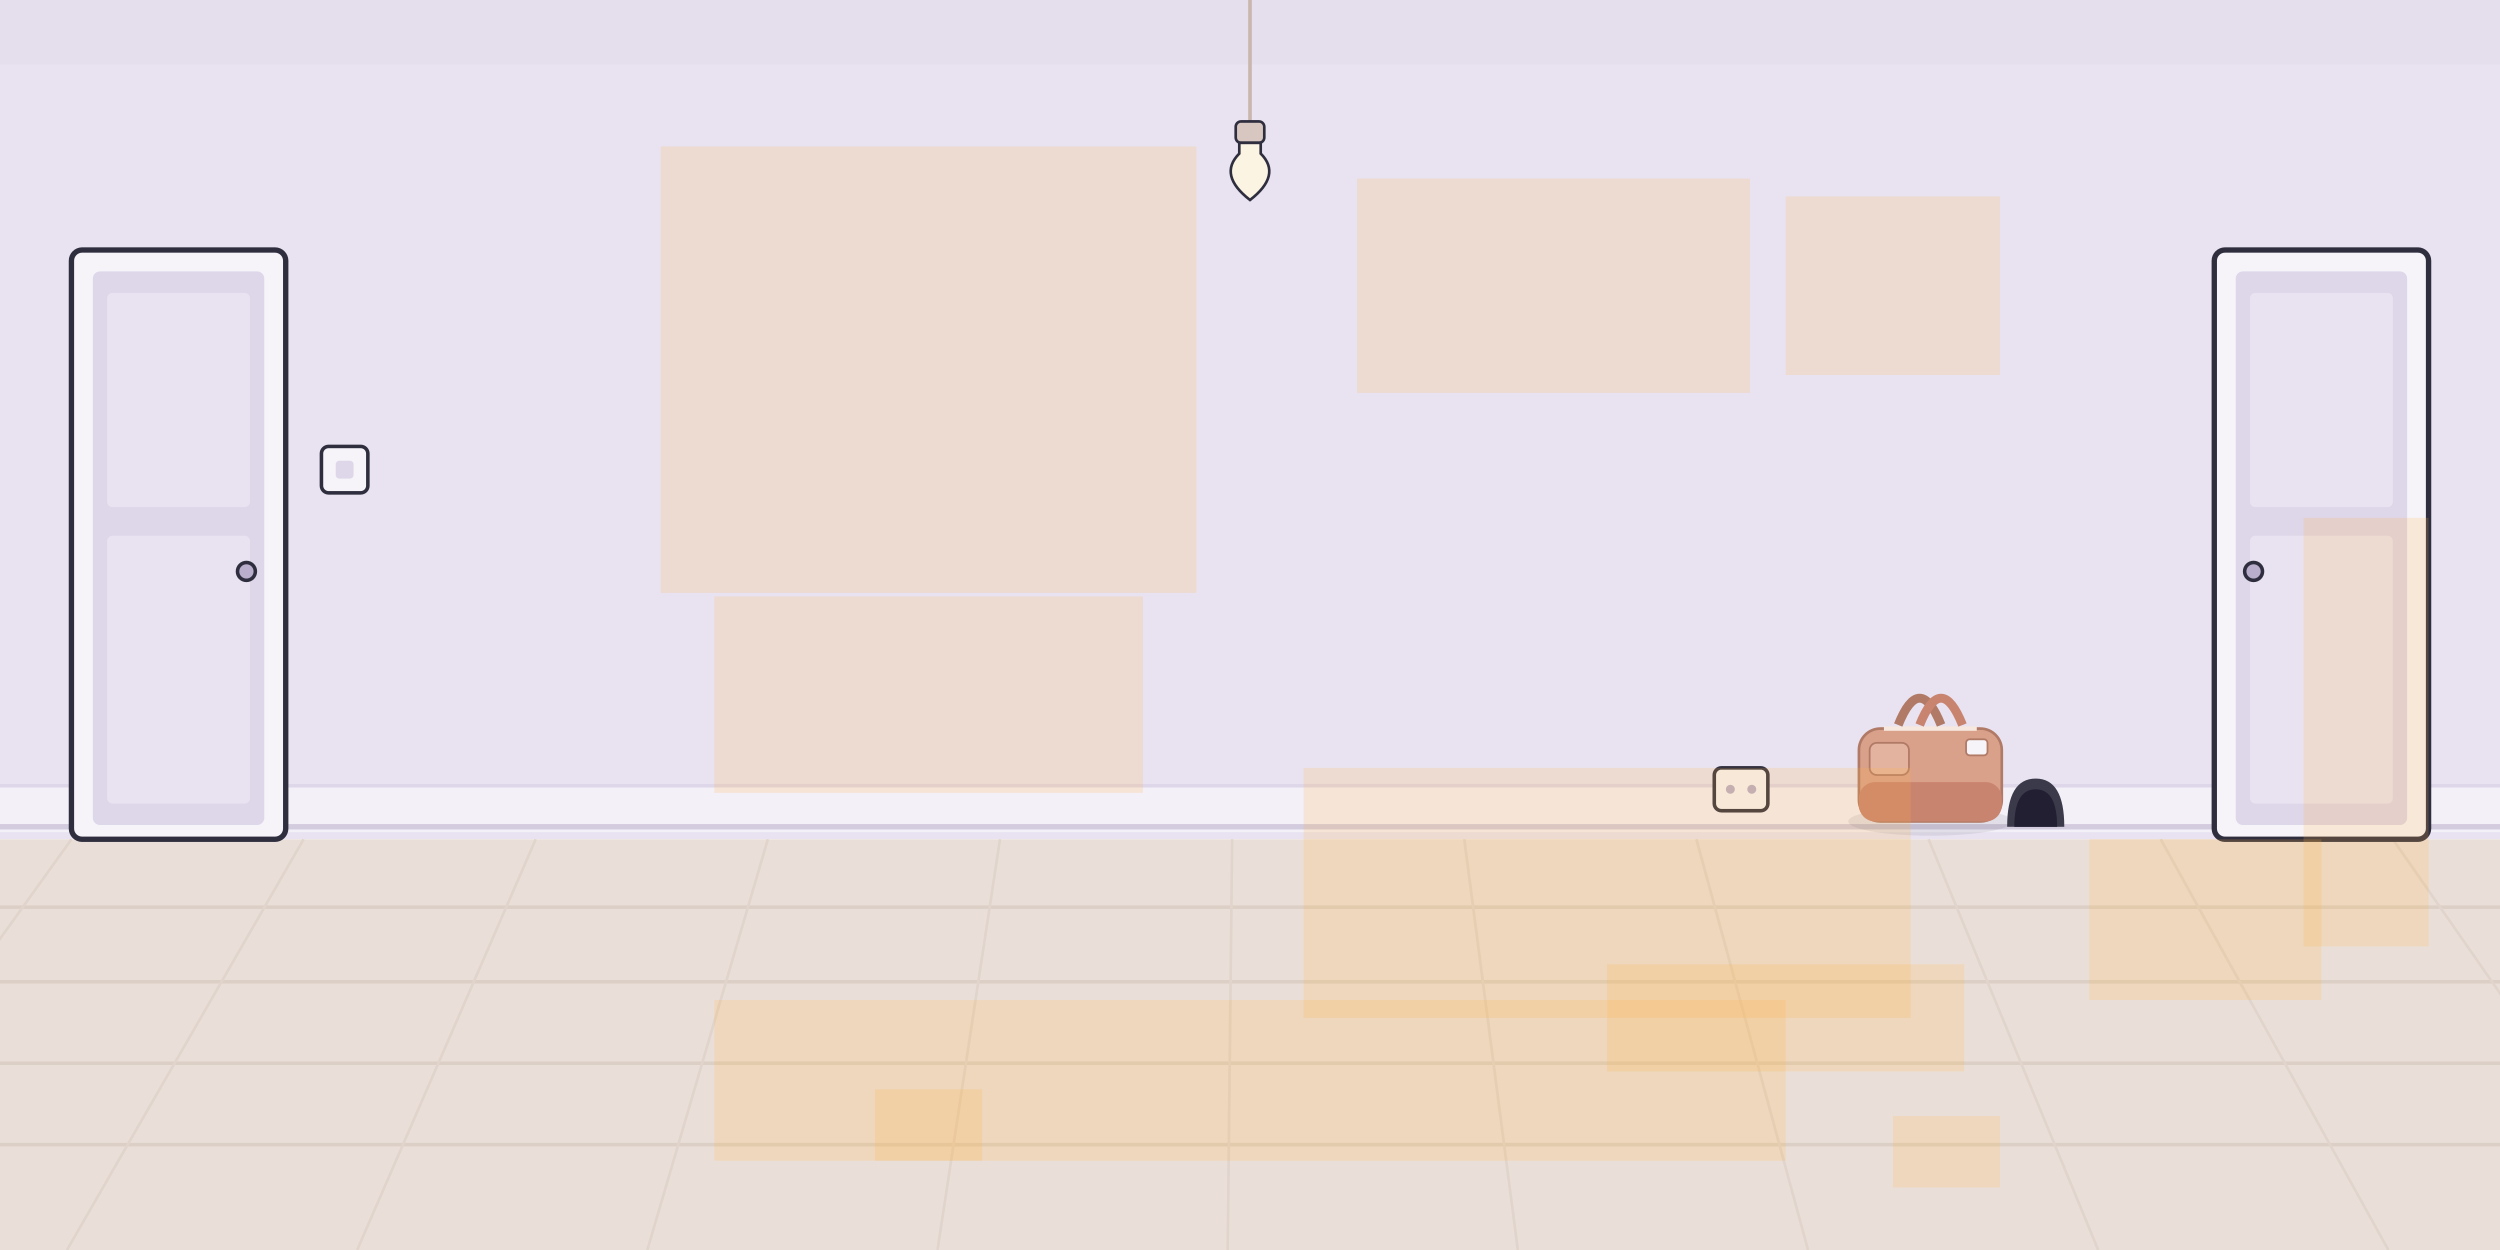
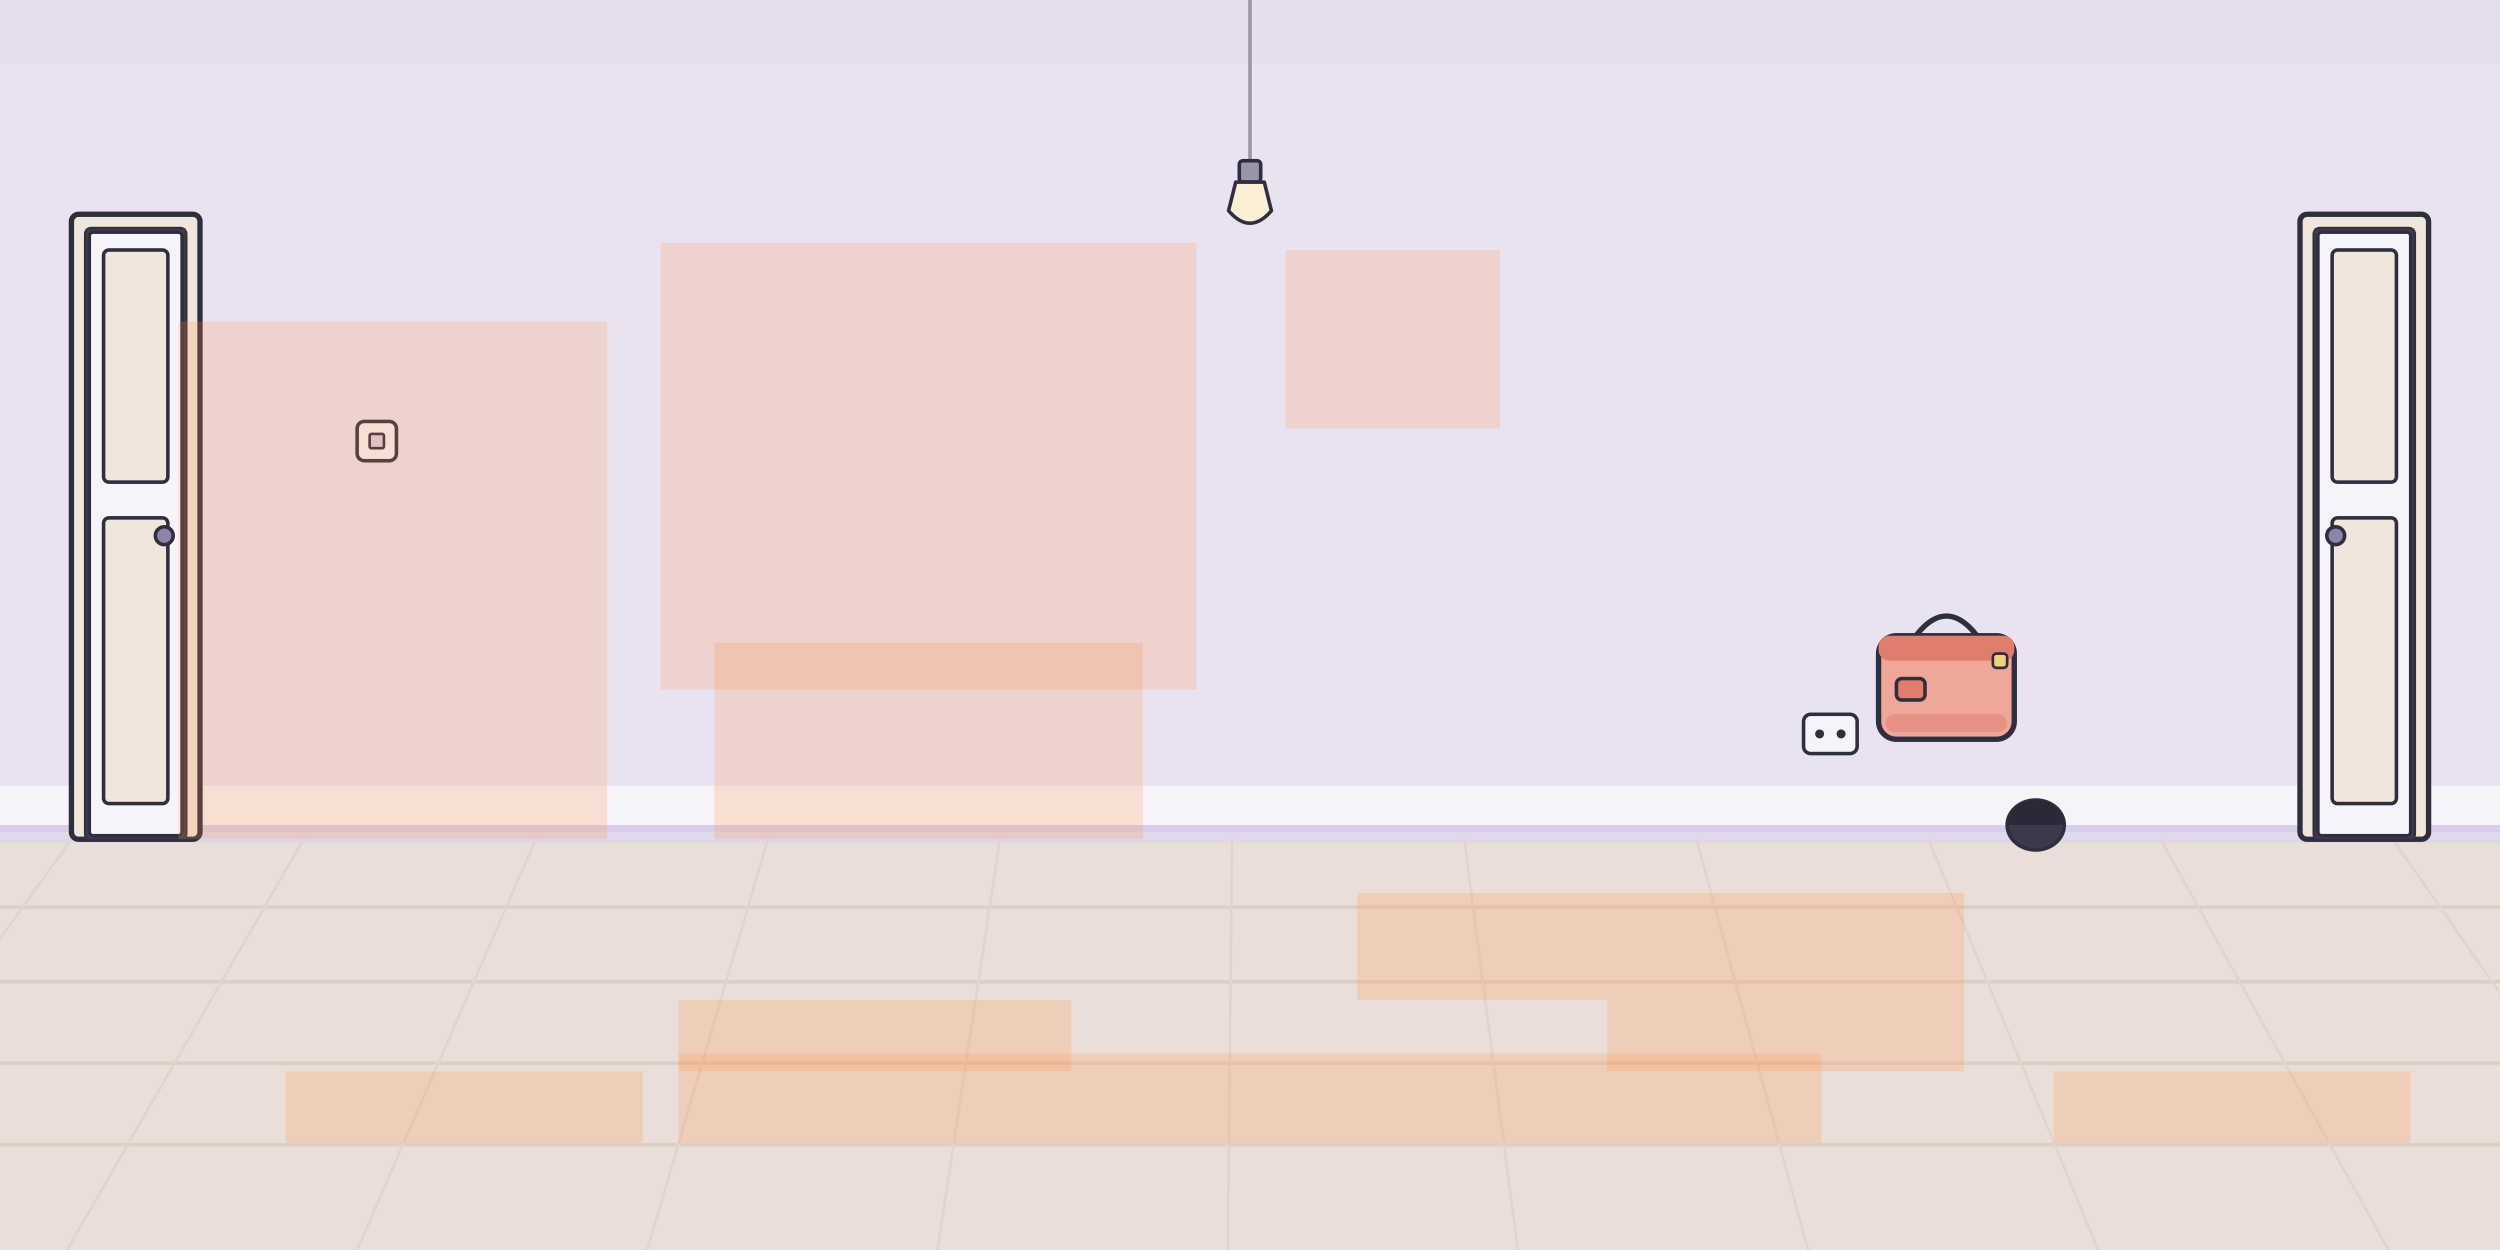
<svg xmlns="http://www.w3.org/2000/svg" viewBox="0 0 1400 700" width="1400" height="700">
  <g id="stěna">
-     <rect x="0" y="0" width="1400" height="470" fill="#E9E3F1" />
-     <rect x="0" y="0" width="1400" height="36" fill="#E1DAEB" opacity="0.6" />
+     <rect x="0" y="0" width="1400" height="470" fill="#E9E3F1" stroke="none" />
+     <rect x="0" y="0" width="1400" height="36" fill="#E1DAEB" stroke="none" opacity="0.6" />
  </g>
  <g id="podlaha">
-     <rect x="0" y="470" width="1400" height="230" fill="#EADFD8" />
-     <path d="M 0 508.0 L 1400 508.0" stroke="#DCCFC6" stroke-width="2" />
-     <path d="M 0 549.8 L 1400 549.8" stroke="#DCCFC6" stroke-width="2" />
-     <path d="M 0 595.4 L 1400 595.4" stroke="#DCCFC6" stroke-width="2" />
-     <path d="M 0 641.0 L 1400 641.0" stroke="#DCCFC6" stroke-width="2" />
-     <path d="M 40 470 L -125.0 700" stroke="#E0D4CC" stroke-width="1.5" />
-     <path d="M 170 470 L 37.5 700" stroke="#E0D4CC" stroke-width="1.5" />
-     <path d="M 300 470 L 200.0 700" stroke="#E0D4CC" stroke-width="1.5" />
-     <path d="M 430 470 L 362.5 700" stroke="#E0D4CC" stroke-width="1.5" />
-     <path d="M 560 470 L 525.0 700" stroke="#E0D4CC" stroke-width="1.5" />
-     <path d="M 690 470 L 687.5 700" stroke="#E0D4CC" stroke-width="1.5" />
-     <path d="M 820 470 L 850.0 700" stroke="#E0D4CC" stroke-width="1.5" />
-     <path d="M 950 470 L 1012.5 700" stroke="#E0D4CC" stroke-width="1.5" />
-     <path d="M 1080 470 L 1175.0 700" stroke="#E0D4CC" stroke-width="1.5" />
-     <path d="M 1210 470 L 1337.5 700" stroke="#E0D4CC" stroke-width="1.5" />
-     <path d="M 1340 470 L 1500.0 700" stroke="#E0D4CC" stroke-width="1.5" />
-     <path d="M 1470 470 L 1662.5 700" stroke="#E0D4CC" stroke-width="1.5" />
+     <rect x="0" y="470" width="1400" height="230" fill="#EADFD8" stroke="none" />
+     <path d="M 0 508 L 1400 508" stroke="#DCCFC6" stroke-width="2" stroke-linejoin="round" stroke-linecap="round" />
+     <path d="M 0 549.8 L 1400 549.8" stroke="#DCCFC6" stroke-width="2" stroke-linejoin="round" stroke-linecap="round" />
+     <path d="M 0 595.4 L 1400 595.4" stroke="#DCCFC6" stroke-width="2" stroke-linejoin="round" stroke-linecap="round" />
+     <path d="M 0 641 L 1400 641" stroke="#DCCFC6" stroke-width="2" stroke-linejoin="round" stroke-linecap="round" />
+     <path d="M 40 470 L -125 700" stroke="#E0D4CC" stroke-width="1.5" stroke-linejoin="round" stroke-linecap="round" />
+     <path d="M 170 470 L 37.5 700" stroke="#E0D4CC" stroke-width="1.5" stroke-linejoin="round" stroke-linecap="round" />
+     <path d="M 300 470 L 200 700" stroke="#E0D4CC" stroke-width="1.5" stroke-linejoin="round" stroke-linecap="round" />
+     <path d="M 430 470 L 362.5 700" stroke="#E0D4CC" stroke-width="1.5" stroke-linejoin="round" stroke-linecap="round" />
+     <path d="M 560 470 L 525 700" stroke="#E0D4CC" stroke-width="1.5" stroke-linejoin="round" stroke-linecap="round" />
+     <path d="M 690 470 L 687.5 700" stroke="#E0D4CC" stroke-width="1.5" stroke-linejoin="round" stroke-linecap="round" />
+     <path d="M 820 470 L 850 700" stroke="#E0D4CC" stroke-width="1.5" stroke-linejoin="round" stroke-linecap="round" />
+     <path d="M 950 470 L 1012.5 700" stroke="#E0D4CC" stroke-width="1.5" stroke-linejoin="round" stroke-linecap="round" />
+     <path d="M 1080 470 L 1175 700" stroke="#E0D4CC" stroke-width="1.5" stroke-linejoin="round" stroke-linecap="round" />
+     <path d="M 1210 470 L 1337.5 700" stroke="#E0D4CC" stroke-width="1.5" stroke-linejoin="round" stroke-linecap="round" />
+     <path d="M 1340 470 L 1500 700" stroke="#E0D4CC" stroke-width="1.5" stroke-linejoin="round" stroke-linecap="round" />
+     <path d="M 1470 470 L 1662.5 700" stroke="#E0D4CC" stroke-width="1.5" stroke-linejoin="round" stroke-linecap="round" />
  </g>
  <g id="lišta">
-     <rect x="0" y="440" width="1400" height="26" fill="#F4F0F8" />
-     <path d="M 0 440 L 1400 440" stroke="#DED6E9" stroke-width="2" />
-     <path d="M 0 463 L 1400 463" stroke="#D3CBDE" stroke-width="3" />
+     <rect x="0" y="440" width="1400" height="26" fill="#F6F4F9" stroke="none" />
+     <rect x="0" y="462" width="1400" height="4" fill="#D9CDEB" stroke="none" />
+     <rect x="0" y="466" width="1400" height="6" fill="#DCD4E8" stroke="none" opacity="0.7" />
  </g>
-   <g id="dveře levé">
-     <rect x="40" y="140" width="120" height="330" rx="6" fill="#F6F4F9" stroke="#2F2E3F" stroke-width="3" />
-     <rect x="52" y="152" width="96" height="310" rx="4" fill="#DED6E9" />
-     <rect x="60" y="164" width="80" height="120" rx="3" fill="#E9E3F1" />
-     <rect x="60" y="300" width="80" height="150" rx="3" fill="#E9E3F1" />
-     <circle cx="138" cy="320" r="5" fill="#B9AECB" stroke="#2F2E3F" stroke-width="2" />
+   <g id="rám levý">
+     <rect x="40" y="120" width="72" height="350" rx="4" fill="#F0E6DC" stroke="#2F2E3F" stroke-width="3" stroke-linejoin="round" stroke-linecap="round" />
+     <rect x="48" y="128" width="56" height="342" rx="3" fill="#D8C7C0" stroke="#2F2E3F" stroke-width="2" stroke-linejoin="round" stroke-linecap="round" />
+     <rect x="48" y="128" width="56" height="342" fill="#3B3A4A" stroke="none" opacity="0.85" />
  </g>
-   <g id="dveře pravé">
-     <rect x="1240" y="140" width="120" height="330" rx="6" fill="#F6F4F9" stroke="#2F2E3F" stroke-width="3" />
-     <rect x="1252" y="152" width="96" height="310" rx="4" fill="#DED6E9" />
-     <rect x="1260" y="164" width="80" height="120" rx="3" fill="#E9E3F1" />
-     <rect x="1260" y="300" width="80" height="150" rx="3" fill="#E9E3F1" />
-     <circle cx="1262" cy="320" r="5" fill="#B9AECB" stroke="#2F2E3F" stroke-width="2" />
+   <g id="křídlo levé">
+     <rect x="50" y="130" width="52" height="338" rx="2" fill="#F6F4F9" stroke="#2F2E3F" stroke-width="2" stroke-linejoin="round" stroke-linecap="round" />
+     <rect x="58" y="140" width="36" height="130" rx="3" fill="#F0E6DC" stroke="#2F2E3F" stroke-width="2" stroke-linejoin="round" stroke-linecap="round" />
+     <rect x="58" y="290" width="36" height="160" rx="3" fill="#F0E6DC" stroke="#2F2E3F" stroke-width="2" stroke-linejoin="round" stroke-linecap="round" />
+     <circle cx="92" cy="300" r="5" fill="#8F84A8" stroke="#2F2E3F" stroke-width="2" stroke-linejoin="round" stroke-linecap="round" />
+   </g>
+   <g id="rám pravý">
+     <rect x="1288" y="120" width="72" height="350" rx="4" fill="#F0E6DC" stroke="#2F2E3F" stroke-width="3" stroke-linejoin="round" stroke-linecap="round" />
+     <rect x="1296" y="128" width="56" height="342" rx="3" fill="#D8C7C0" stroke="#2F2E3F" stroke-width="2" stroke-linejoin="round" stroke-linecap="round" />
+     <rect x="1296" y="128" width="56" height="342" fill="#3B3A4A" stroke="none" opacity="0.85" />
+   </g>
+   <g id="křídlo pravé">
+     <rect x="1298" y="130" width="52" height="338" rx="2" fill="#F6F4F9" stroke="#2F2E3F" stroke-width="2" stroke-linejoin="round" stroke-linecap="round" />
+     <rect x="1306" y="140" width="36" height="130" rx="3" fill="#F0E6DC" stroke="#2F2E3F" stroke-width="2" stroke-linejoin="round" stroke-linecap="round" />
+     <rect x="1306" y="290" width="36" height="160" rx="3" fill="#F0E6DC" stroke="#2F2E3F" stroke-width="2" stroke-linejoin="round" stroke-linecap="round" />
+     <circle cx="1308" cy="300" r="5" fill="#8F84A8" stroke="#2F2E3F" stroke-width="2" stroke-linejoin="round" stroke-linecap="round" />
  </g>
  <g id="díra">
-     <path d="M 1124 463 Q 1124 436 1140 436 Q 1156 436 1156 463 Z" fill="#3B3A4A" />
-     <path d="M 1128 463 Q 1128 442 1140 442 Q 1152 442 1152 463 Z" fill="#221F33" />
+     <ellipse cx="1140" cy="462" rx="16" ry="14" fill="#3B3A4A" stroke="#2F2E3F" stroke-width="2" stroke-linejoin="round" stroke-linecap="round" />
+     <path d="M 1124 462 A 16 14 0 0 1 1156 462 Z" fill="#2A2936" stroke="none" />
  </g>
  <g id="žárovka">
-     <path d="M 700 0 L 700 70" stroke="#C9B6AD" stroke-width="2" />
-     <rect x="692" y="68" width="16" height="12" rx="3" fill="#D8C7C0" stroke="#2F2E3F" stroke-width="1.5" />
-     <path d="M 694 80 L 694 86 Q 682 98 700 112 Q 718 98 706 86 L 706 80 Z" fill="#FBF4E2" stroke="#2F2E3F" stroke-width="1.5" />
+     <path d="M 700 0 L 700 92" stroke="#9A94A8" stroke-width="2" stroke-linejoin="round" stroke-linecap="round" />
+     <rect x="694" y="90" width="12" height="12" rx="2" fill="#9A94A8" stroke="#2F2E3F" stroke-width="2" stroke-linejoin="round" stroke-linecap="round" />
+     <path d="M 692 102 L 708 102 L 712 118 Q 700 132 688 118 Z" fill="#FBEFD6" stroke="#2F2E3F" stroke-width="2" stroke-linejoin="round" stroke-linecap="round" />
  </g>
  <g id="vypínač">
-     <rect x="180" y="250" width="26" height="26" rx="4" fill="#F6F4F9" stroke="#2F2E3F" stroke-width="2" />
-     <rect x="188" y="258" width="10" height="10" rx="2" fill="#DED6E9" />
+     <rect x="200" y="236" width="22" height="22" rx="4" fill="#F6F4F9" stroke="#2F2E3F" stroke-width="2" stroke-linejoin="round" stroke-linecap="round" />
+     <rect x="207" y="243" width="8" height="8" rx="1" fill="#D9CDEB" stroke="#2F2E3F" stroke-width="1.5" stroke-linejoin="round" stroke-linecap="round" />
  </g>
  <g id="zásuvka">
-     <rect x="960" y="430" width="30" height="24" rx="4" fill="#F6F4F9" stroke="#2F2E3F" stroke-width="2" />
-     <circle cx="969" cy="442" r="2.5" fill="#B9AECB" />
-     <circle cx="981" cy="442" r="2.5" fill="#B9AECB" />
+     <rect x="1010" y="400" width="30" height="22" rx="4" fill="#F6F4F9" stroke="#2F2E3F" stroke-width="2" stroke-linejoin="round" stroke-linecap="round" />
+     <circle cx="1019" cy="411" r="2.5" fill="#2F2E3F" stroke="none" />
+     <circle cx="1031" cy="411" r="2.5" fill="#2F2E3F" stroke="none" />
  </g>
  <g id="taška">
-     <ellipse cx="1081" cy="460" rx="46" ry="8" fill="#3B3A4A" opacity="0.1" />
-     <rect x="1041" y="408" width="80" height="52" rx="12" fill="#D9A08A" stroke="#B07A66" stroke-width="1.5" />
-     <rect x="1041" y="438" width="80" height="22" rx="9" fill="#C9846F" />
-     <rect x="1047" y="416" width="22" height="18" rx="4" fill="#E3B39F" stroke="#B07A66" stroke-width="1" />
-     <path d="M 1055 408 L 1107 408" stroke="#F6E7DF" stroke-width="2.5" />
-     <path d="M 1063 406 Q 1075 376 1087 406" stroke="#B07A66" stroke-width="5" fill="none" />
-     <path d="M 1075 406 Q 1087 376 1099 406" stroke="#C9846F" stroke-width="5" fill="none" />
-     <rect x="1101" y="414" width="12" height="9" rx="2" fill="#F6F4F9" stroke="#B07A66" stroke-width="1" />
+     <path d="M 1070 360 Q 1090 330 1110 360" fill="none" stroke="#2F2E3F" stroke-width="3" stroke-linejoin="round" stroke-linecap="round" />
+     <rect x="1052" y="356" width="76" height="58" rx="10" fill="#EFA79A" stroke="#2F2E3F" stroke-width="3" stroke-linejoin="round" stroke-linecap="round" />
+     <rect x="1052" y="356" width="76" height="14" rx="6" fill="#E07E6D" stroke="none" />
+     <rect x="1062" y="380" width="16" height="12" rx="3" fill="#E07E6D" stroke="#2F2E3F" stroke-width="2" stroke-linejoin="round" stroke-linecap="round" />
+     <rect x="1116" y="366" width="8" height="8" rx="2" fill="#F2CF7A" stroke="#2F2E3F" stroke-width="1.5" stroke-linejoin="round" stroke-linecap="round" />
+     <rect x="1056" y="400" width="68" height="10" rx="5" fill="#E07E6D" stroke="none" opacity="0.5" />
  </g>
-   <rect id="@slot okno" x="370" y="82" width="300" height="250" fill="#FFB13D" opacity="0.18" />
-   <rect id="@slot velký kus" x="730" y="430" width="340" height="140" fill="#FFB13D" opacity="0.18" />
-   <rect id="@slot malý kus" x="1170" y="470" width="130" height="90" fill="#FFB13D" opacity="0.18" />
-   <rect id="@slot police" x="760" y="100" width="220" height="120" fill="#FFB13D" opacity="0.18" />
-   <rect id="@slot obrazy" x="1000" y="110" width="120" height="100" fill="#FFB13D" opacity="0.18" />
-   <rect id="@slot pelíšek" x="900" y="540" width="200" height="60" fill="#FFB13D" opacity="0.18" />
-   <rect id="@slot koberec" x="400" y="560" width="600" height="90" fill="#FFB13D" opacity="0.18" />
-   <rect id="@slot lampa" x="1290" y="290" width="70" height="240" fill="#FFB13D" opacity="0.18" />
-   <rect id="@slot radiátor" x="400" y="334" width="240" height="110" fill="#FFB13D" opacity="0.18" />
-   <rect id="@slot hračka 1" x="490" y="610" width="60" height="40" fill="#FFB13D" opacity="0.18" />
-   <rect id="@slot hračka 2" x="1060" y="625" width="60" height="40" fill="#FFB13D" opacity="0.18" />
+   <rect id="@slot okno" x="370" y="136" width="300" height="250" fill="#FF8C3D" opacity="0.2" />
+   <rect id="@slot velký kus" x="760" y="500" width="340" height="60" fill="#FF8C3D" opacity="0.2" />
+   <rect id="@slot malý kus" x="380" y="560" width="220" height="40" fill="#FF8C3D" opacity="0.2" />
+   <rect id="@slot police" x="100" y="180" width="240" height="290" fill="#FF8C3D" opacity="0.2" />
+   <rect id="@slot obrazy" x="720" y="140" width="120" height="100" fill="#FF8C3D" opacity="0.2" />
+   <rect id="@slot pelíšek" x="900" y="560" width="200" height="40" fill="#FF8C3D" opacity="0.2" />
+   <rect id="@slot koberec" x="380" y="590" width="640" height="50" fill="#FF8C3D" opacity="0.2" />
+   <rect id="@slot lampa" x="400" y="360" width="240" height="110" fill="#FF8C3D" opacity="0.2" />
+   <rect id="@slot hračka 1" x="160" y="600" width="200" height="40" fill="#FF8C3D" opacity="0.2" />
+   <rect id="@slot hračka 2" x="1150" y="600" width="200" height="40" fill="#FF8C3D" opacity="0.2" />
</svg>
